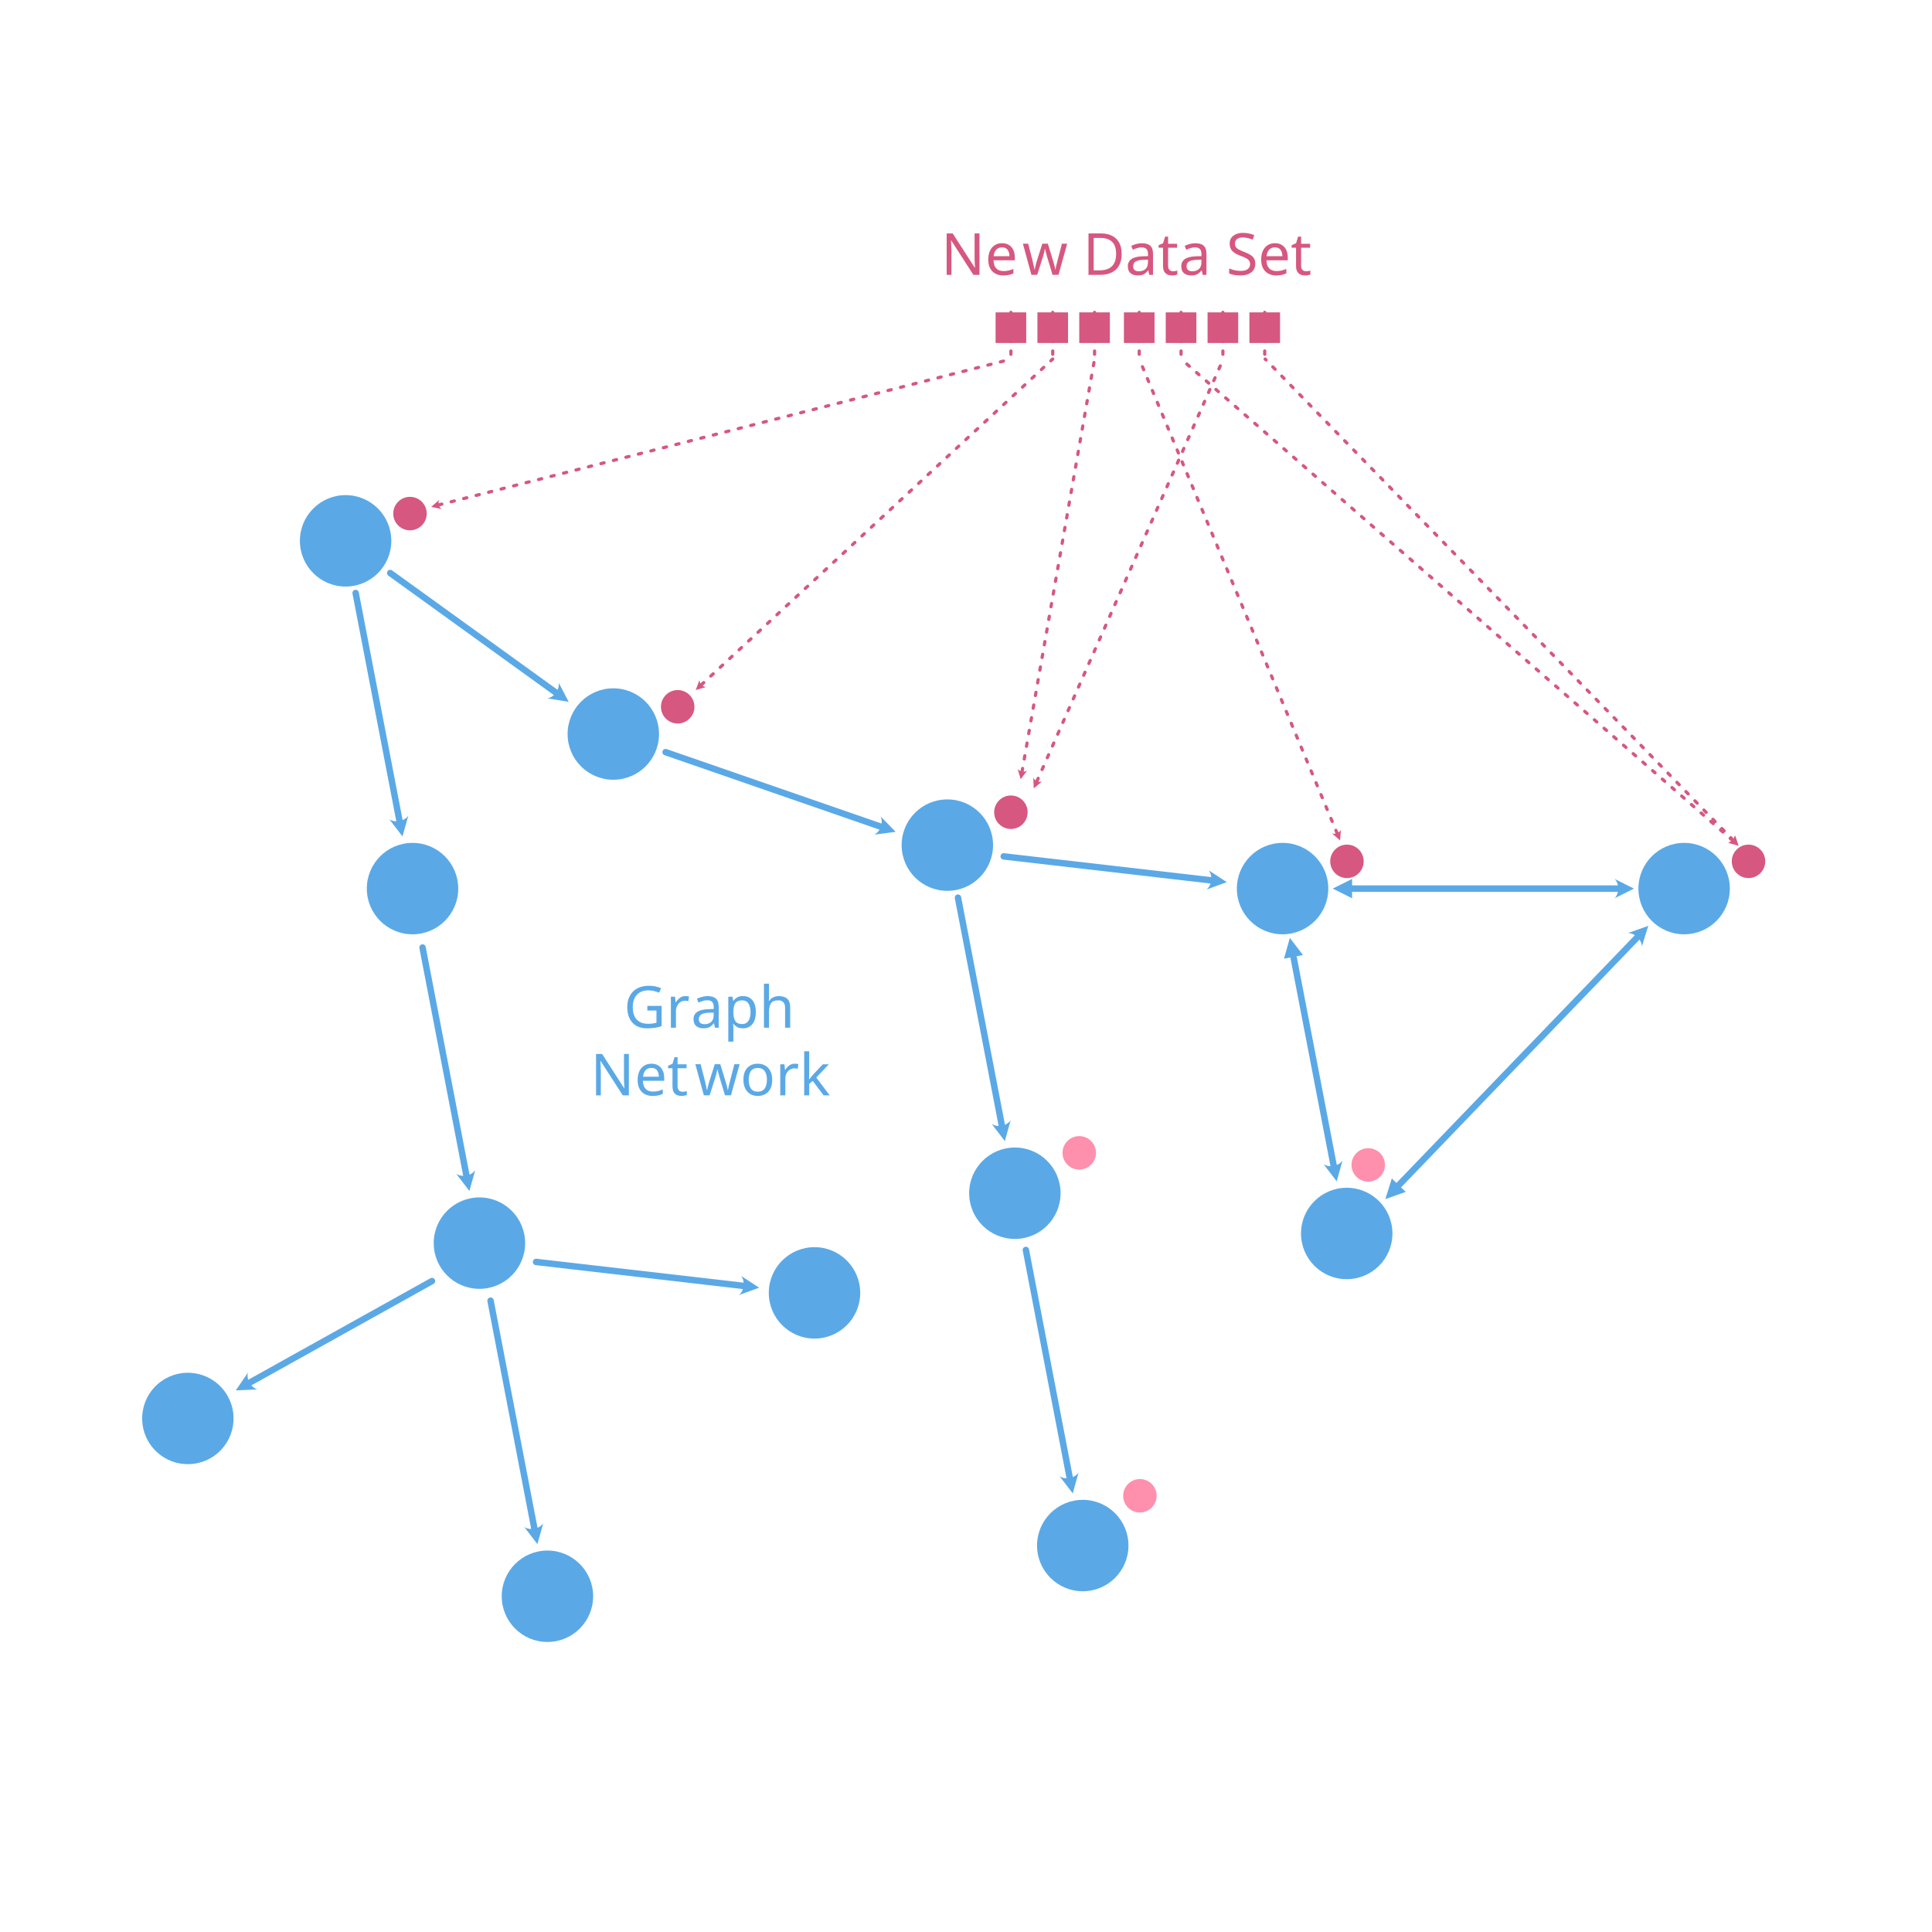
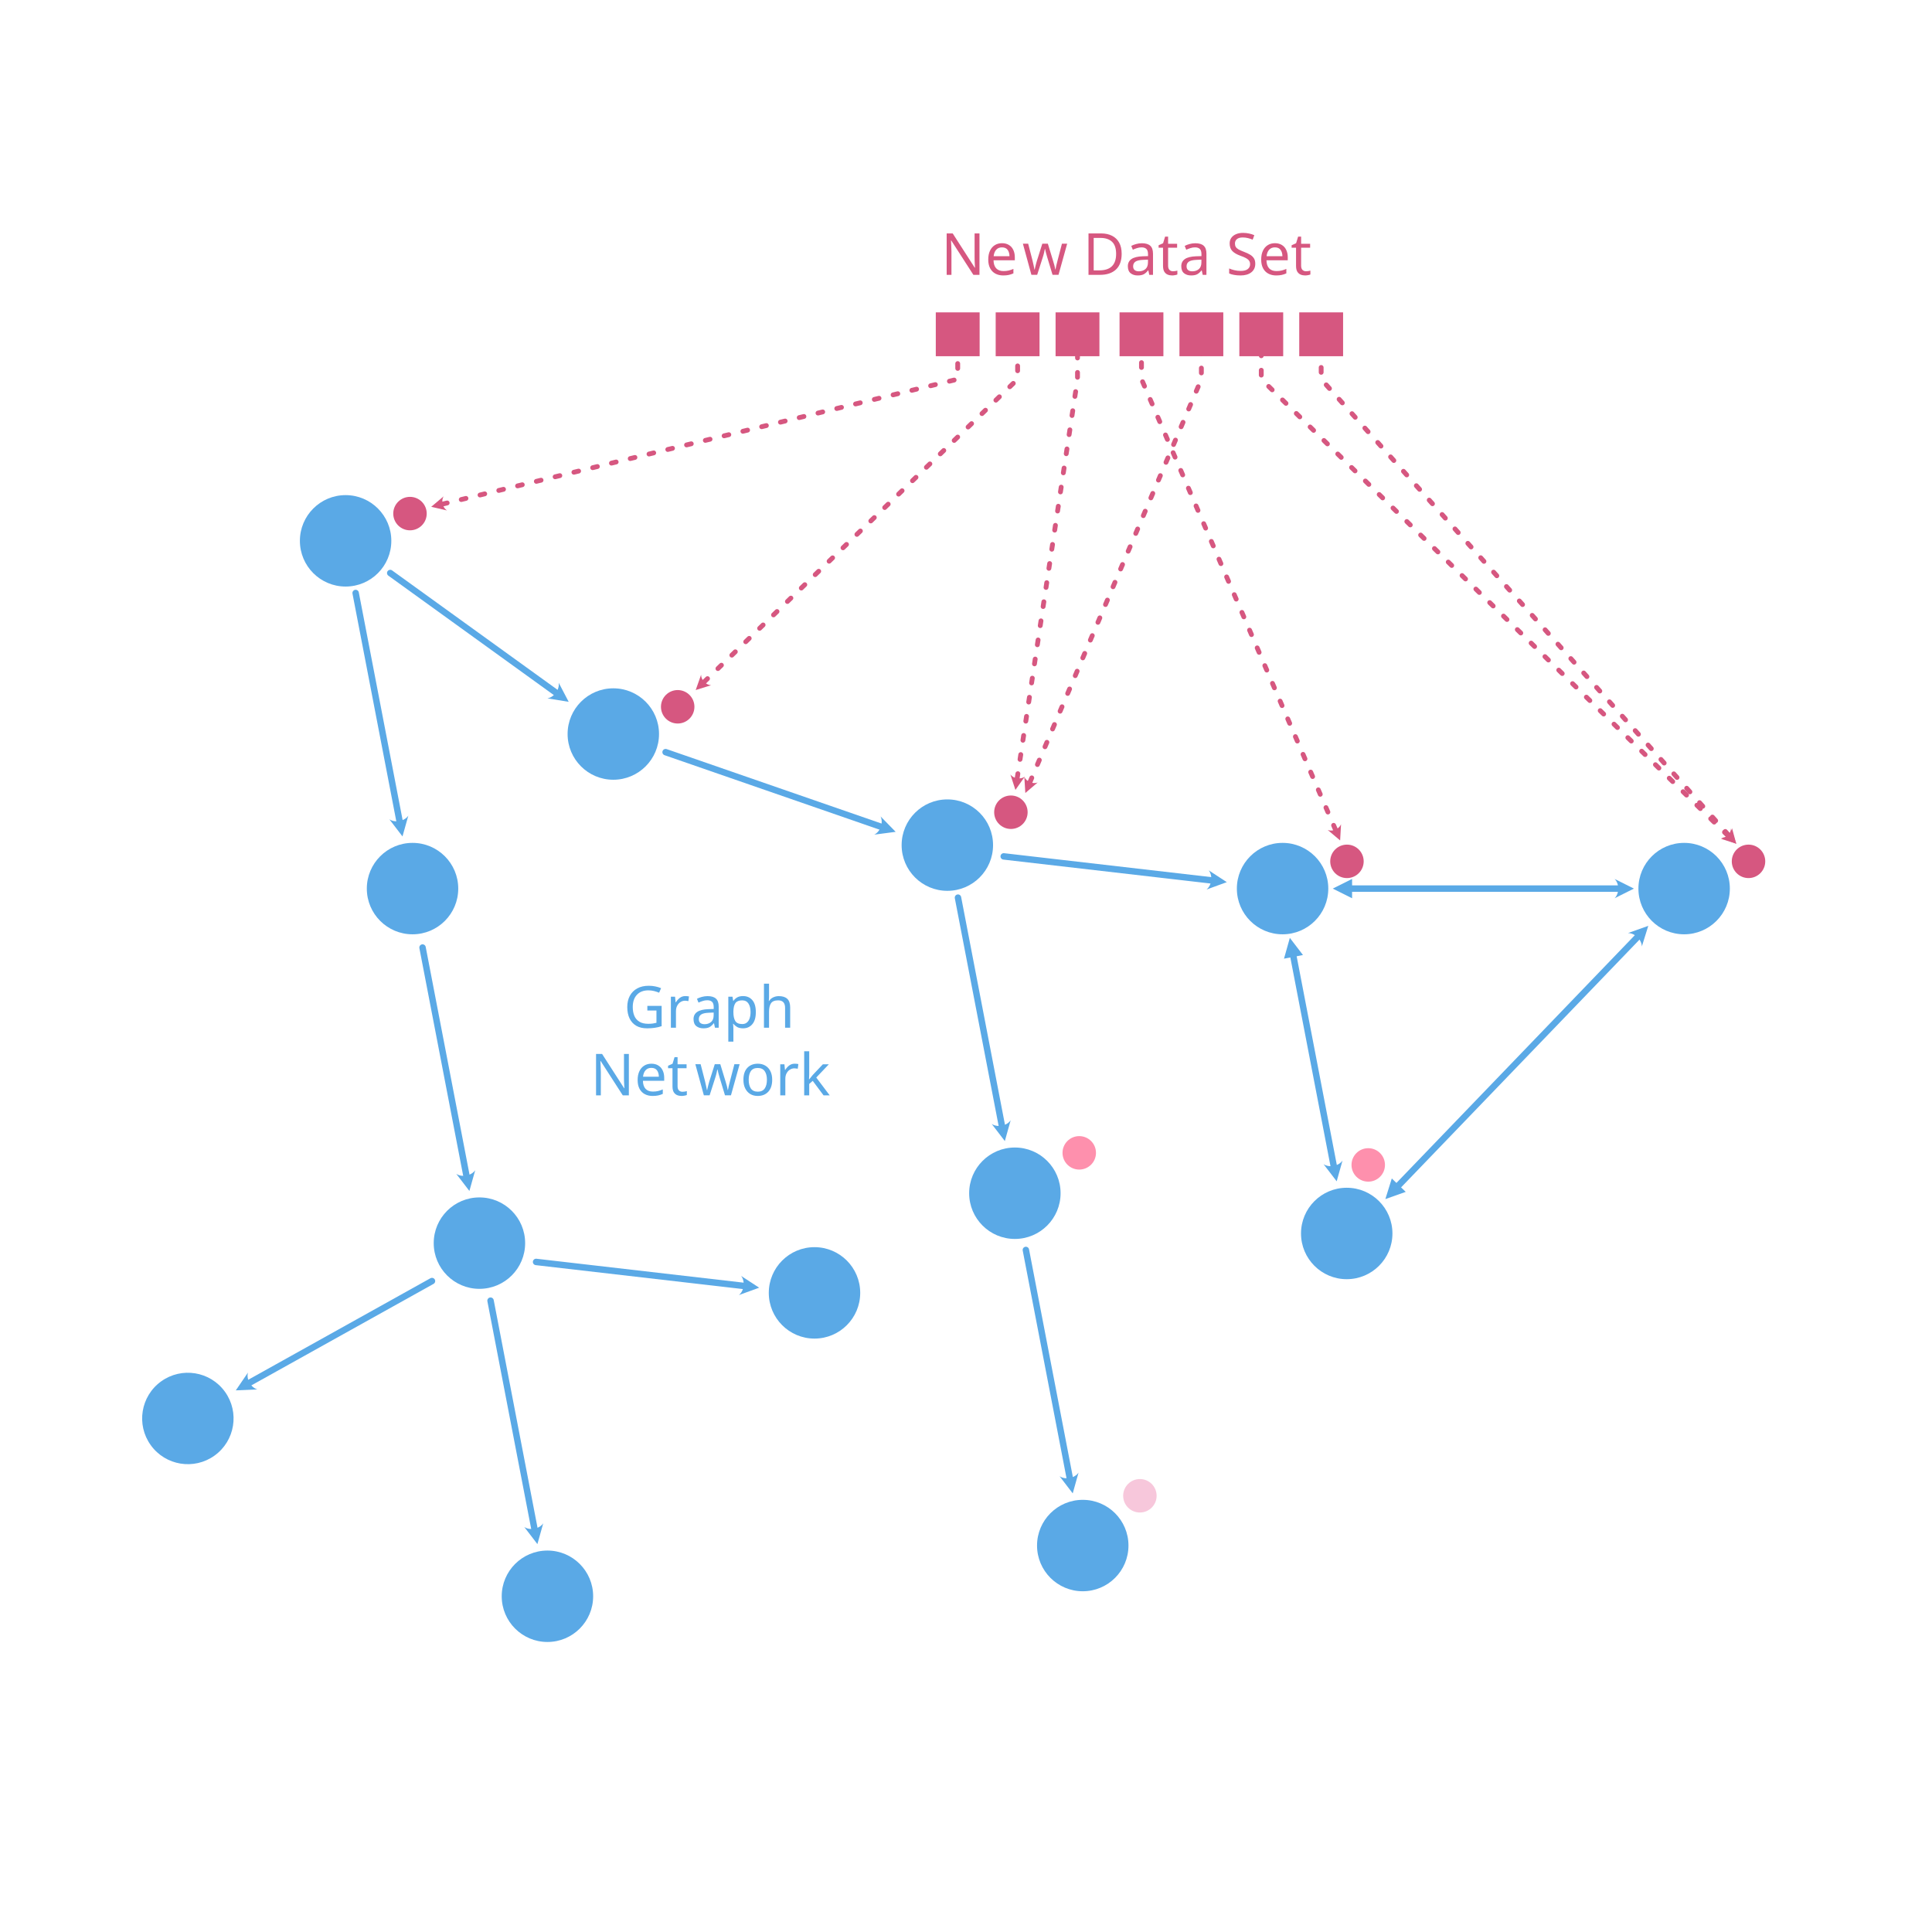
<svg xmlns="http://www.w3.org/2000/svg" width="100%" height="100%" viewBox="0 0 600 600" version="1.1" xml:space="preserve" style="fill-rule:evenodd;clip-rule:evenodd;stroke-linecap:round;stroke-linejoin:round;stroke-miterlimit:1.5;">
+   <g id="New-Data-Set">
+     <g transform="matrix(1,0,0,1,26,41)">
+       <g transform="matrix(1,-0,-0,1,-26,-41)">
+         <path d="M137.759,154.153L133.915,157.4L138.819,158.526C137.46,157.698 136.93,155.511 137.759,154.153Z" style="fill:rgb(214,87,128);" />
+         <path d="M137.414,156.552C161.133,150.801 297.428,117.759 297.428,117.759L297.428,104.51" style="fill:none;stroke:rgb(214,87,128);stroke-width:1.5px;stroke-dasharray:1.5,4.5,0,0;" />
+       </g>
+     </g>
+     <g transform="matrix(1,0,0,1,51.9808,45.5)">
+       <g transform="matrix(1,-0,-0,1,-51.9808,-45.5)">
+         <path d="M217.73,209.556L216.056,214.3L220.856,212.793C219.265,212.765 217.702,211.146 217.73,209.556Z" style="fill:rgb(214,87,128);" />
+         <path d="M218.645,211.799C234.338,196.646 316.029,117.759 316.029,117.759L316.029,104.676" style="fill:none;stroke:rgb(214,87,128);stroke-width:1.5px;stroke-dasharray:1.5,4.5,0,0;" />
+       </g>
+     </g>
+     <g transform="matrix(0.990109,0.00942286,0.00942286,0.991024,69.6457,43.5219)">
+       <g transform="matrix(1.01008,-0.00960407,-0.00960407,1.00915,-69.9298,-43.2512)">
+         <path d="M313.794,240.532L315.346,245.318L318.244,241.205C316.963,242.149 314.738,241.813 313.794,240.532Z" style="fill:rgb(214,87,128);" />
+         <path d="M315.884,241.758C319.004,221.122 334.631,117.759 334.631,117.759L334.631,104.343" style="fill:none;stroke:rgb(214,87,128);stroke-width:1.5px;stroke-dasharray:1.5,4.5,0,0;" />
+       </g>
+     </g>
+     <g transform="matrix(0.990109,0.00942286,0.00942286,0.991024,79.5966,43.5219)">
+       <g transform="matrix(1.01008,-0.00960407,-0.00960407,1.00915,-79.9811,-43.1556)">
+         <path d="M412.339,257.757L416.186,261L416.472,255.977C415.884,257.455 413.817,258.345 412.339,257.757Z" style="fill:rgb(214,87,128);" />
+         <path d="M414.762,257.694C405.526,236.249 354.496,117.759 354.496,117.759L354.496,104.343" style="fill:none;stroke:rgb(214,87,128);stroke-width:1.5px;stroke-dasharray:1.5,4.5,0,0;" />
+       </g>
+     </g>
+     <g transform="matrix(0.990109,0.00942286,0.00942286,0.991024,92.1772,43.4884)">
+       <g transform="matrix(1.01008,-0.00960407,-0.00960407,1.00915,-92.6888,-43.001)">
+         <path d="M534.419,260.485L539.209,262.023L537.565,257.268C537.583,258.859 536.01,260.467 534.419,260.485Z" style="fill:rgb(214,87,128);" />
+         <path d="M536.636,259.505C517.004,240.306 391.699,117.759 391.699,117.759L391.699,104.319" style="fill:none;stroke:rgb(214,87,128);stroke-width:1.5px;stroke-dasharray:1.5,4.5,0,0;" />
+       </g>
+     </g>
+     <g transform="matrix(0.990109,0.00942286,0.00942286,0.991024,105.708,43.5219)">
+       <g transform="matrix(1.01008,-0.00960407,-0.00960407,1.00915,-106.355,-42.9049)">
+         <path d="M318.116,241.245L318.425,246.267L322.257,243.007C320.782,243.602 318.711,242.721 318.116,241.245Z" style="fill:rgb(214,87,128);" />
+         <path d="M319.835,242.954C328.399,222.823 373.098,117.759 373.098,117.759L373.098,104.176" style="fill:none;stroke:rgb(214,87,128);stroke-width:1.5px;stroke-dasharray:1.5,4.5,0,0;" />
+       </g>
+     </g>
+     <g transform="matrix(0.990109,0.00942286,0.00942286,0.991024,118.708,43.5219)">
+       <g transform="matrix(1.01008,-0.00960407,-0.00960407,1.00915,-119.487,-42.78)">
+         <path d="M534.533,260.166L539.209,262.023L537.889,257.168C537.799,258.756 536.122,260.256 534.533,260.166Z" style="fill:rgb(214,87,128);" />
+         <path d="M536.811,259.338C519.178,239.606 410.301,117.759 410.301,117.759L410.301,105.295" style="fill:none;stroke:rgb(214,87,128);stroke-width:1.5px;stroke-dasharray:1.5,4.5,0,0;" />
+       </g>
+     </g>
+     <g transform="matrix(1,0,0,1,162.345,-37.6452)">
+       <text x="129.904px" y="123px" style="font-family:'Montserrat-Light', 'Montserrat';font-weight:300;font-size:18px;fill:rgb(214,87,128);">Ne<tspan x="155.122px " y="123px ">w</tspan> Data Set</text>
+     </g>
+     <g transform="matrix(1,0,3.46945e-18,1,53.4575,196.17)">
+       <text x="140.254px" y="123px" style="font-family:'Montserrat-Light', 'Montserrat';font-weight:300;font-size:18px;fill:rgb(90,169,230);">Gr<tspan x="161.098px " y="123px ">a</tspan>ph</text>
+       <text x="129.904px" y="144px" style="font-family:'Montserrat-Light', 'Montserrat';font-weight:300;font-size:18px;fill:rgb(90,169,230);">Net<tspan x="162.286px 177.532px 188.692px 195.622px " y="144px 144px 144px 144px ">work</tspan>
+       </text>
+     </g>
+     <g transform="matrix(1.43194,0,0,1.43194,-114.893,39.0159)">
+       <rect x="283.19" y="40.5" width="9.51" height="9.51" style="fill:rgb(214,87,128);" />
+     </g>
+     <g transform="matrix(1.43194,0,0,1.43194,-96.2918,39.0159)">
+       <rect x="283.19" y="40.5" width="9.51" height="9.51" style="fill:rgb(214,87,128);" />
+     </g>
+     <g transform="matrix(1.43194,0,0,1.43194,-20.6219,39.0159)">
+       <rect x="283.19" y="40.5" width="9.51" height="9.51" style="fill:rgb(214,87,128);" />
+     </g>
+     <g transform="matrix(1.43194,0,0,1.43194,-57.8249,39.0159)">
+       <rect x="283.19" y="40.5" width="9.51" height="9.51" style="fill:rgb(214,87,128);" />
+     </g>
+     <g transform="matrix(1.43194,0,0,1.43194,-77.6903,39.0159)">
+       <rect x="283.19" y="40.5" width="9.51" height="9.51" style="fill:rgb(214,87,128);" />
+     </g>
+     <g transform="matrix(1.43194,0,0,1.43194,-2.02037,39.0159)">
+       <rect x="283.19" y="40.5" width="9.51" height="9.51" style="fill:rgb(214,87,128);" />
+     </g>
+     <g transform="matrix(1.43194,0,0,1.43194,-39.2234,39.0159)">
+       <rect x="283.19" y="40.5" width="9.51" height="9.51" style="fill:rgb(214,87,128);" />
+     </g>
+     <g transform="matrix(0.366028,0,0,0.366028,84.09,113.675)">
+       <circle cx="118.119" cy="125.196" r="14.196" style="fill:rgb(214,87,128);" />
+     </g>
+     <g transform="matrix(0.366028,0,0,0.366028,167.229,173.675)">
+       <circle cx="118.119" cy="125.196" r="14.196" style="fill:rgb(214,87,128);" />
+     </g>
+     <g transform="matrix(0.366028,0,0,0.366028,270.71,206.42)">
+       <circle cx="118.119" cy="125.196" r="14.196" style="fill:rgb(214,87,128);" />
+     </g>
+     <g transform="matrix(0.366028,0,0,0.366028,375.074,221.675)">
+       <circle cx="118.119" cy="125.196" r="14.196" style="fill:rgb(214,87,128);" />
+     </g>
+     <g transform="matrix(0.366028,0,0,0.366028,381.685,315.952)">
+       <circle cx="118.119" cy="125.196" r="14.196" style="fill:rgb(254,144,173);" />
+     </g>
+     <g transform="matrix(0.366028,0,0,0.366028,291.935,312.202)">
+       <circle cx="118.119" cy="125.196" r="14.196" style="fill:rgb(254,144,173);" />
+     </g>
+     <g transform="matrix(0.366028,0,0,0.366028,310.769,418.702)">
+       <circle cx="118.119" cy="125.196" r="14.196" style="fill:rgb(247,199,219);" />
+     </g>
+     <g transform="matrix(0.366028,0,0,0.366028,499.782,221.675)">
+       <circle cx="118.119" cy="125.196" r="14.196" style="fill:rgb(214,87,128);" />
+     </g>
+   </g>
  <g id="Skeleton">
    <g transform="matrix(1,0,0,1,-10.7881,42.7641)">
      <circle cx="118.119" cy="125.196" r="14.196" style="fill:rgb(90,169,230);" />
    </g>
    <g transform="matrix(1,0,0,1,176.087,137.264)">
      <circle cx="118.119" cy="125.196" r="14.196" style="fill:rgb(90,169,230);" />
    </g>
    <g transform="matrix(1,0,0,1,280.196,150.764)">
      <circle cx="118.119" cy="125.196" r="14.196" style="fill:rgb(90,169,230);" />
    </g>
    <g transform="matrix(1,0,0,1,404.904,150.764)">
      <circle cx="118.119" cy="125.196" r="14.196" style="fill:rgb(90,169,230);" />
    </g>
    <g transform="matrix(1,0,0,1,72.3504,102.764)">
      <circle cx="118.119" cy="125.196" r="14.196" style="fill:rgb(90,169,230);" />
    </g>
    <g transform="matrix(1,0,0,1,9.99652,150.764)">
      <circle cx="118.119" cy="125.196" r="14.196" style="fill:rgb(90,169,230);" />
    </g>
    <g transform="matrix(1,0,0,1,30.7722,260.87)">
      <circle cx="118.119" cy="125.196" r="14.196" style="fill:rgb(90,169,230);" />
    </g>
    <g transform="matrix(1,0,0,1,197.058,245.372)">
      <circle cx="118.119" cy="125.196" r="14.196" style="fill:rgb(90,169,230);" />
    </g>
    <g transform="matrix(1,0,0,1,218.141,354.788)">
      <circle cx="118.119" cy="125.196" r="14.196" style="fill:rgb(90,169,230);" />
    </g>
    <g transform="matrix(1,0,0,1,134.831,276.318)">
      <circle cx="118.119" cy="125.196" r="14.196" style="fill:rgb(90,169,230);" />
    </g>
    <g transform="matrix(-0.811945,0.583734,-0.583734,-0.811945,227.329,473.22)">
      <circle cx="118.119" cy="125.196" r="14.196" style="fill:rgb(90,169,230);" />
    </g>
    <g transform="matrix(1,0,0,1,51.8913,370.538)">
      <circle cx="118.119" cy="125.196" r="14.196" style="fill:rgb(90,169,230);" />
    </g>
    <g transform="matrix(1,0,0,1,300.118,257.87)">
      <circle cx="118.119" cy="125.196" r="14.196" style="fill:rgb(90,169,230);" />
    </g>
    <g transform="matrix(1,0,0,1,44.9773,95.9603)">
      <g transform="matrix(1,-0,-0,1,-44.9773,-95.9603)">
        <path d="M126.81,253.301L124.998,259.76L120.918,254.435C122.675,255.625 125.621,255.058 126.81,253.301Z" style="fill:rgb(90,169,230);" />
        <path d="M110.449,184.16C110.449,184.16 120.909,238.515 124.091,255.047" style="fill:none;stroke:rgb(90,169,230);stroke-width:2px;" />
      </g>
    </g>
    <g transform="matrix(1,0,0,1,65.7529,206.066)">
      <g transform="matrix(1,-0,-0,1,-65.7529,-206.066)">
        <path d="M147.586,363.407L145.774,369.866L141.694,364.541C143.45,365.73 146.396,365.163 147.586,363.407Z" style="fill:rgb(90,169,230);" />
        <path d="M131.224,294.266C131.224,294.266 141.685,348.62 144.867,365.152" style="fill:none;stroke:rgb(90,169,230);stroke-width:2px;" />
      </g>
    </g>
    <g transform="matrix(1,0,0,1,232.039,190.568)">
      <g transform="matrix(1,-0,-0,1,-232.039,-190.568)">
        <path d="M313.872,347.909L312.06,354.368L307.98,349.043C309.736,350.232 312.682,349.665 313.872,347.909Z" style="fill:rgb(90,169,230);" />
        <path d="M297.51,278.768C297.51,278.768 307.971,333.122 311.152,349.654" style="fill:none;stroke:rgb(90,169,230);stroke-width:2px;" />
      </g>
    </g>
    <g transform="matrix(1,0,0,1,253.122,299.984)">
      <g transform="matrix(1,-0,-0,1,-253.122,-299.984)">
        <path d="M334.955,457.326L333.143,463.784L329.063,458.459C330.819,459.649 333.765,459.082 334.955,457.326Z" style="fill:rgb(90,169,230);" />
        <path d="M318.594,388.184C318.594,388.184 329.054,442.539 332.236,459.071" style="fill:none;stroke:rgb(90,169,230);stroke-width:2px;" />
      </g>
    </g>
    <g transform="matrix(1,0,0,1,86.8721,315.734)">
      <g transform="matrix(1,-0,-0,1,-86.8721,-315.734)">
        <path d="M168.705,473.076L166.893,479.534L162.813,474.209C164.569,475.399 167.515,474.832 168.705,473.076Z" style="fill:rgb(90,169,230);" />
        <path d="M152.344,403.934C152.344,403.934 162.804,458.289 165.986,474.821" style="fill:none;stroke:rgb(90,169,230);stroke-width:2px;" />
      </g>
    </g>
    <g transform="matrix(1,0,0,1,335.099,203.066)">
      <g transform="matrix(1,-0,-0,1,-335.099,-203.066)">
        <path d="M404.65,296.591L400.571,291.266L398.758,297.725L404.65,296.591Z" style="fill:rgb(90,169,230);" />
        <path d="M416.932,360.407L415.12,366.866L411.04,361.541C412.796,362.73 415.742,362.163 416.932,360.407Z" style="fill:rgb(90,169,230);" />
        <path d="M401.478,295.979C404.089,309.546 411.602,348.585 414.213,362.152" style="fill:none;stroke:rgb(90,169,230);stroke-width:2px;" />
      </g>
    </g>
    <g transform="matrix(1,0,0,1,44.9773,95.9603)">
      <g transform="matrix(1,-0,-0,1,-44.9773,-95.9603)">
        <path d="M169.992,216.882L176.613,217.96L173.503,212.016C173.842,214.111 172.086,216.543 169.992,216.882Z" style="fill:rgb(90,169,230);" />
        <path d="M172.721,215.151C160.11,206.05 121.188,177.96 121.188,177.96" style="fill:none;stroke:rgb(90,169,230);stroke-width:2px;" />
      </g>
    </g>
    <g transform="matrix(1,0,0,1,44.9773,95.9603)">
      <g transform="matrix(1,-0,-0,1,-44.9773,-95.9603)">
        <path d="M273.467,253.537L278.155,258.335L271.503,259.206C273.412,258.28 274.394,255.445 273.467,253.537Z" style="fill:rgb(90,169,230);" />
        <path d="M206.708,233.585C206.708,233.585 257.899,251.319 273.619,256.764" style="fill:none;stroke:rgb(90,169,230);stroke-width:2px;" />
      </g>
    </g>
    <g transform="matrix(1,0,0,1,44.9773,95.9603)">
      <g transform="matrix(1,-0,-0,1,-44.9773,-95.9603)">
        <path d="M375.379,270.292L380.995,273.96L374.691,276.252C376.353,274.934 376.697,271.954 375.379,270.292Z" style="fill:rgb(90,169,230);" />
        <path d="M311.713,265.96C311.713,265.96 360.567,271.601 376.227,273.41" style="fill:none;stroke:rgb(90,169,230);stroke-width:2px;" />
      </g>
    </g>
    <g transform="matrix(1,0,0,1,-100.25,221.907)">
      <g transform="matrix(1,-0,-0,1,100.25,-221.907)">
        <path d="M230.152,396.238L235.768,399.907L229.464,402.199C231.126,400.881 231.47,397.9 230.152,396.238Z" style="fill:rgb(90,169,230);" />
        <path d="M166.486,391.907C166.486,391.907 215.34,397.548 231,399.356" style="fill:none;stroke:rgb(90,169,230);stroke-width:2px;" />
      </g>
    </g>
    <g transform="matrix(-0.811945,0.583734,-0.583734,-0.811945,449.963,380.174)">
      <g transform="matrix(-0.811945,-0.583734,0.583734,-0.811945,143.425,571.339)">
        <path d="M79.932,431.493L73.231,431.793L77.012,426.252C76.431,428.292 77.892,430.913 79.932,431.493Z" style="fill:rgb(90,169,230);" />
        <path d="M134.154,397.846C134.154,397.846 91.194,421.784 77.424,429.456" style="fill:none;stroke:rgb(90,169,230);stroke-width:2px;" />
      </g>
    </g>
    <g transform="matrix(0.692308,0,0,0.692308,158.493,151.345)">
      <g transform="matrix(1.44444,-0,-0,1.44444,-228.935,-218.609)">
        <path d="M419.904,272.96L413.904,275.96L419.904,278.96L419.904,272.96Z" style="fill:rgb(90,169,230);" />
        <path d="M501.435,272.96L507.435,275.96L501.435,278.96C502.935,277.46 502.935,274.46 501.435,272.96Z" style="fill:rgb(90,169,230);" />
        <path d="M418.704,275.96L502.635,275.96" style="fill:none;stroke:rgb(90,169,230);stroke-width:2px;" />
      </g>
    </g>
    <g transform="matrix(1,0,0,1,44.9773,95.9603)">
      <g transform="matrix(1,-0,-0,1,-44.9773,-95.9603)">
        <path d="M432.233,365.985L430.235,372.389L436.557,370.146L432.233,365.985Z" style="fill:rgb(90,169,230);" />
        <path d="M505.567,289.775L511.889,287.532L509.89,293.935C509.849,291.814 507.688,289.734 505.567,289.775Z" style="fill:rgb(90,169,230);" />
        <path d="M433.563,368.93C446.764,355.211 495.36,304.709 508.56,290.99" style="fill:none;stroke:rgb(90,169,230);stroke-width:2px;" />
      </g>
    </g>
  </g>
-   <g id="New-Data-Set">
-     <g transform="matrix(1,0,0,1,26,56.5096)">
-       <rect x="283.19" y="40.5" width="9.51" height="9.51" style="fill:rgb(214,87,128);" />
-     </g>
-     <g transform="matrix(1,0,0,1,38.9904,56.5096)">
-       <rect x="283.19" y="40.5" width="9.51" height="9.51" style="fill:rgb(214,87,128);" />
-     </g>
-     <g transform="matrix(1,0,0,1,91.8346,56.5096)">
-       <rect x="283.19" y="40.5" width="9.51" height="9.51" style="fill:rgb(214,87,128);" />
-     </g>
-     <g transform="matrix(1,0,0,1,65.8538,56.5096)">
-       <rect x="283.19" y="40.5" width="9.51" height="9.51" style="fill:rgb(214,87,128);" />
-     </g>
-     <g transform="matrix(1,0,0,1,51.9808,56.5096)">
-       <rect x="283.19" y="40.5" width="9.51" height="9.51" style="fill:rgb(214,87,128);" />
-     </g>
-     <g transform="matrix(1,0,0,1,104.825,56.5096)">
-       <rect x="283.19" y="40.5" width="9.51" height="9.51" style="fill:rgb(214,87,128);" />
-     </g>
-     <g transform="matrix(1,0,0,1,78.8442,56.5096)">
-       <rect x="283.19" y="40.5" width="9.51" height="9.51" style="fill:rgb(214,87,128);" />
-     </g>
-     <g transform="matrix(0.366028,0,0,0.366028,84.09,113.675)">
-       <circle cx="118.119" cy="125.196" r="14.196" style="fill:rgb(214,87,128);" />
-     </g>
-     <g transform="matrix(0.366028,0,0,0.366028,167.229,173.675)">
-       <circle cx="118.119" cy="125.196" r="14.196" style="fill:rgb(214,87,128);" />
-     </g>
-     <g transform="matrix(0.366028,0,0,0.366028,270.71,206.42)">
-       <circle cx="118.119" cy="125.196" r="14.196" style="fill:rgb(214,87,128);" />
-     </g>
-     <g transform="matrix(0.366028,0,0,0.366028,375.074,221.675)">
-       <circle cx="118.119" cy="125.196" r="14.196" style="fill:rgb(214,87,128);" />
-     </g>
-     <g transform="matrix(0.366028,0,0,0.366028,381.685,315.952)">
-       <circle cx="118.119" cy="125.196" r="14.196" style="fill:rgb(254,144,173);" />
-     </g>
-     <g transform="matrix(0.366028,0,0,0.366028,291.935,312.202)">
-       <circle cx="118.119" cy="125.196" r="14.196" style="fill:rgb(254,144,173);" />
-     </g>
-     <g transform="matrix(0.366028,0,0,0.366028,310.769,418.702)">
-       <circle cx="118.119" cy="125.196" r="14.196" style="fill:rgb(254,144,173);" />
-     </g>
-     <g transform="matrix(0.366028,0,0,0.366028,499.782,221.675)">
-       <circle cx="118.119" cy="125.196" r="14.196" style="fill:rgb(214,87,128);" />
-     </g>
-     <g transform="matrix(1,0,0,1,26,41)">
-       <g transform="matrix(1,-0,-0,1,-26,-41)">
-         <path d="M136.452,155.206L133.915,157.4L137.193,158.113C136.281,157.572 135.911,156.118 136.452,155.206Z" style="fill:rgb(214,87,128);" />
-         <path d="M136.241,156.808C157.279,151.45 313.945,111.556 313.945,111.556" style="fill:none;stroke:rgb(214,87,128);stroke-width:1px;stroke-dasharray:1,3,0,0;" />
-       </g>
-     </g>
-     <g transform="matrix(1,0,0,1,51.9808,45.5)">
-       <g transform="matrix(1,-0,-0,1,-51.9808,-45.5)">
-         <path d="M217.236,211.16L216.056,214.3L219.276,213.36C218.216,213.32 217.196,212.22 217.236,211.16Z" style="fill:rgb(214,87,128);" />
-         <path d="M217.816,212.668C231.986,199.531 326.935,111.5 326.935,111.5" style="fill:none;stroke:rgb(214,87,128);stroke-width:1px;stroke-dasharray:1,3,0,0;" />
-       </g>
-     </g>
-     <g transform="matrix(0.990109,0.00942286,0.00942286,0.991024,69.6457,43.5219)">
-       <g transform="matrix(1.01008,-0.00960407,-0.00960407,1.00915,-69.9298,-43.2512)">
-         <path d="M316.027,238.786L316.985,242L318.981,239.305C318.113,239.914 316.635,239.654 316.027,238.786Z" style="fill:rgb(214,87,128);" />
-         <path d="M317.4,239.636C320.502,221.989 339.926,111.5 339.926,111.5" style="fill:none;stroke:rgb(214,87,128);stroke-width:1px;stroke-dasharray:1,3,0,0;" />
-       </g>
-     </g>
-     <g transform="matrix(0.990109,0.00942286,0.00942286,0.991024,79.5966,43.5219)">
-       <g transform="matrix(1.01008,-0.00960407,-0.00960407,1.00915,-79.9811,-43.1556)">
-         <path d="M413.646,258.809L416.186,261L416.414,257.654C416.011,258.635 414.627,259.212 413.646,258.809Z" style="fill:rgb(214,87,128);" />
-         <path d="M415.261,258.785C407.522,240.24 353.799,111.5 353.799,111.5" style="fill:none;stroke:rgb(214,87,128);stroke-width:1px;stroke-dasharray:1,3,0,0;" />
-       </g>
-     </g>
-     <g transform="matrix(0.990109,0.00942286,0.00942286,0.991024,92.5966,43.5219)">
-       <g transform="matrix(1.01008,-0.00960407,-0.00960407,1.00915,-93.1122,-43.0308)">
-         <path d="M536.651,261.767L539.897,262.61L538.624,259.507C538.695,260.565 537.709,261.695 536.651,261.767Z" style="fill:rgb(214,87,128);" />
-         <path d="M538.089,261.031C519.675,244.956 366.799,111.5 366.799,111.5" style="fill:none;stroke:rgb(214,87,128);stroke-width:1px;stroke-dasharray:1,3,0,0;" />
-       </g>
-     </g>
-     <g transform="matrix(0.990109,0.00942286,0.00942286,0.991024,105.708,43.5219)">
-       <g transform="matrix(1.01008,-0.00960407,-0.00960407,1.00915,-106.355,-42.9049)">
-         <path d="M320.886,241.483L321.047,244.833L323.63,242.695C322.641,243.078 321.269,242.472 320.886,241.483Z" style="fill:rgb(214,87,128);" />
-         <path d="M322.016,242.638C329.658,225.327 379.91,111.5 379.91,111.5" style="fill:none;stroke:rgb(214,87,128);stroke-width:1px;stroke-dasharray:1,3,0,0;" />
-       </g>
-     </g>
-     <g transform="matrix(0.990109,0.00942286,0.00942286,0.991024,118.708,43.5219)">
-       <g transform="matrix(1.01008,-0.00960407,-0.00960407,1.00915,-119.487,-42.78)">
-         <path d="M536.73,261.505L539.897,262.61L538.881,259.413C538.866,260.474 537.791,261.52 536.73,261.505Z" style="fill:rgb(214,87,128);" />
-         <path d="M538.224,260.889C521.977,244.187 392.91,111.5 392.91,111.5" style="fill:none;stroke:rgb(214,87,128);stroke-width:1px;stroke-dasharray:1,3,0,0;" />
-       </g>
-     </g>
-     <g transform="matrix(1,0,0,1,26,41)">
-       <path d="M300.935,56.01L300.935,70.5" style="fill:none;stroke:rgb(214,87,128);stroke-width:1px;stroke-dasharray:1,3,0,0;" />
-     </g>
-     <g transform="matrix(1,0,0,1,78.8442,41)">
-       <path d="M300.935,56.01L300.935,70.5" style="fill:none;stroke:rgb(214,87,128);stroke-width:1px;stroke-dasharray:1,3,0,0;" />
-     </g>
-     <g transform="matrix(1,0,0,1,26,41)">
-       <path d="M287.945,56.01L287.945,70.5" style="fill:none;stroke:rgb(214,87,128);stroke-width:1px;stroke-dasharray:1,3,0,0;" />
-     </g>
-     <g transform="matrix(1,0,0,1,78.8442,41)">
-       <path d="M287.945,56.01L287.945,70.5" style="fill:none;stroke:rgb(214,87,128);stroke-width:1px;stroke-dasharray:1,3,0,0;" />
-     </g>
-     <g transform="matrix(1,0,0,1,26,41)">
-       <path d="M313.926,56.01L313.926,70.5" style="fill:none;stroke:rgb(214,87,128);stroke-width:1px;stroke-dasharray:1,3,0,0;" />
-     </g>
-     <g transform="matrix(1,0,0,1,78.8442,41)">
-       <path d="M313.926,56.01L313.926,70.5" style="fill:none;stroke:rgb(214,87,128);stroke-width:1px;stroke-dasharray:1,3,0,0;" />
-     </g>
-     <g transform="matrix(1,0,0,1,26,41)">
-       <path d="M327.799,56.01L327.799,70.5" style="fill:none;stroke:rgb(214,87,128);stroke-width:1px;stroke-dasharray:1,3,0,0;" />
-     </g>
-     <g transform="matrix(1,0,0,1,162.345,-37.6452)">
-       <text x="129.904px" y="123px" style="font-family:'Montserrat-Light', 'Montserrat';font-weight:300;font-size:18px;fill:rgb(214,87,128);">Ne<tspan x="155.122px " y="123px ">w</tspan> Data Set</text>
-     </g>
-     <g transform="matrix(1,0,3.46945e-18,1,53.4575,196.17)">
-       <text x="140.254px" y="123px" style="font-family:'Montserrat-Light', 'Montserrat';font-weight:300;font-size:18px;fill:rgb(90,169,230);">Gr<tspan x="161.098px " y="123px ">a</tspan>ph</text>
-       <text x="129.904px" y="144px" style="font-family:'Montserrat-Light', 'Montserrat';font-weight:300;font-size:18px;fill:rgb(90,169,230);">Net<tspan x="162.286px 177.532px 188.692px 195.622px " y="144px 144px 144px 144px ">work</tspan>
-       </text>
-     </g>
-   </g>
</svg>
